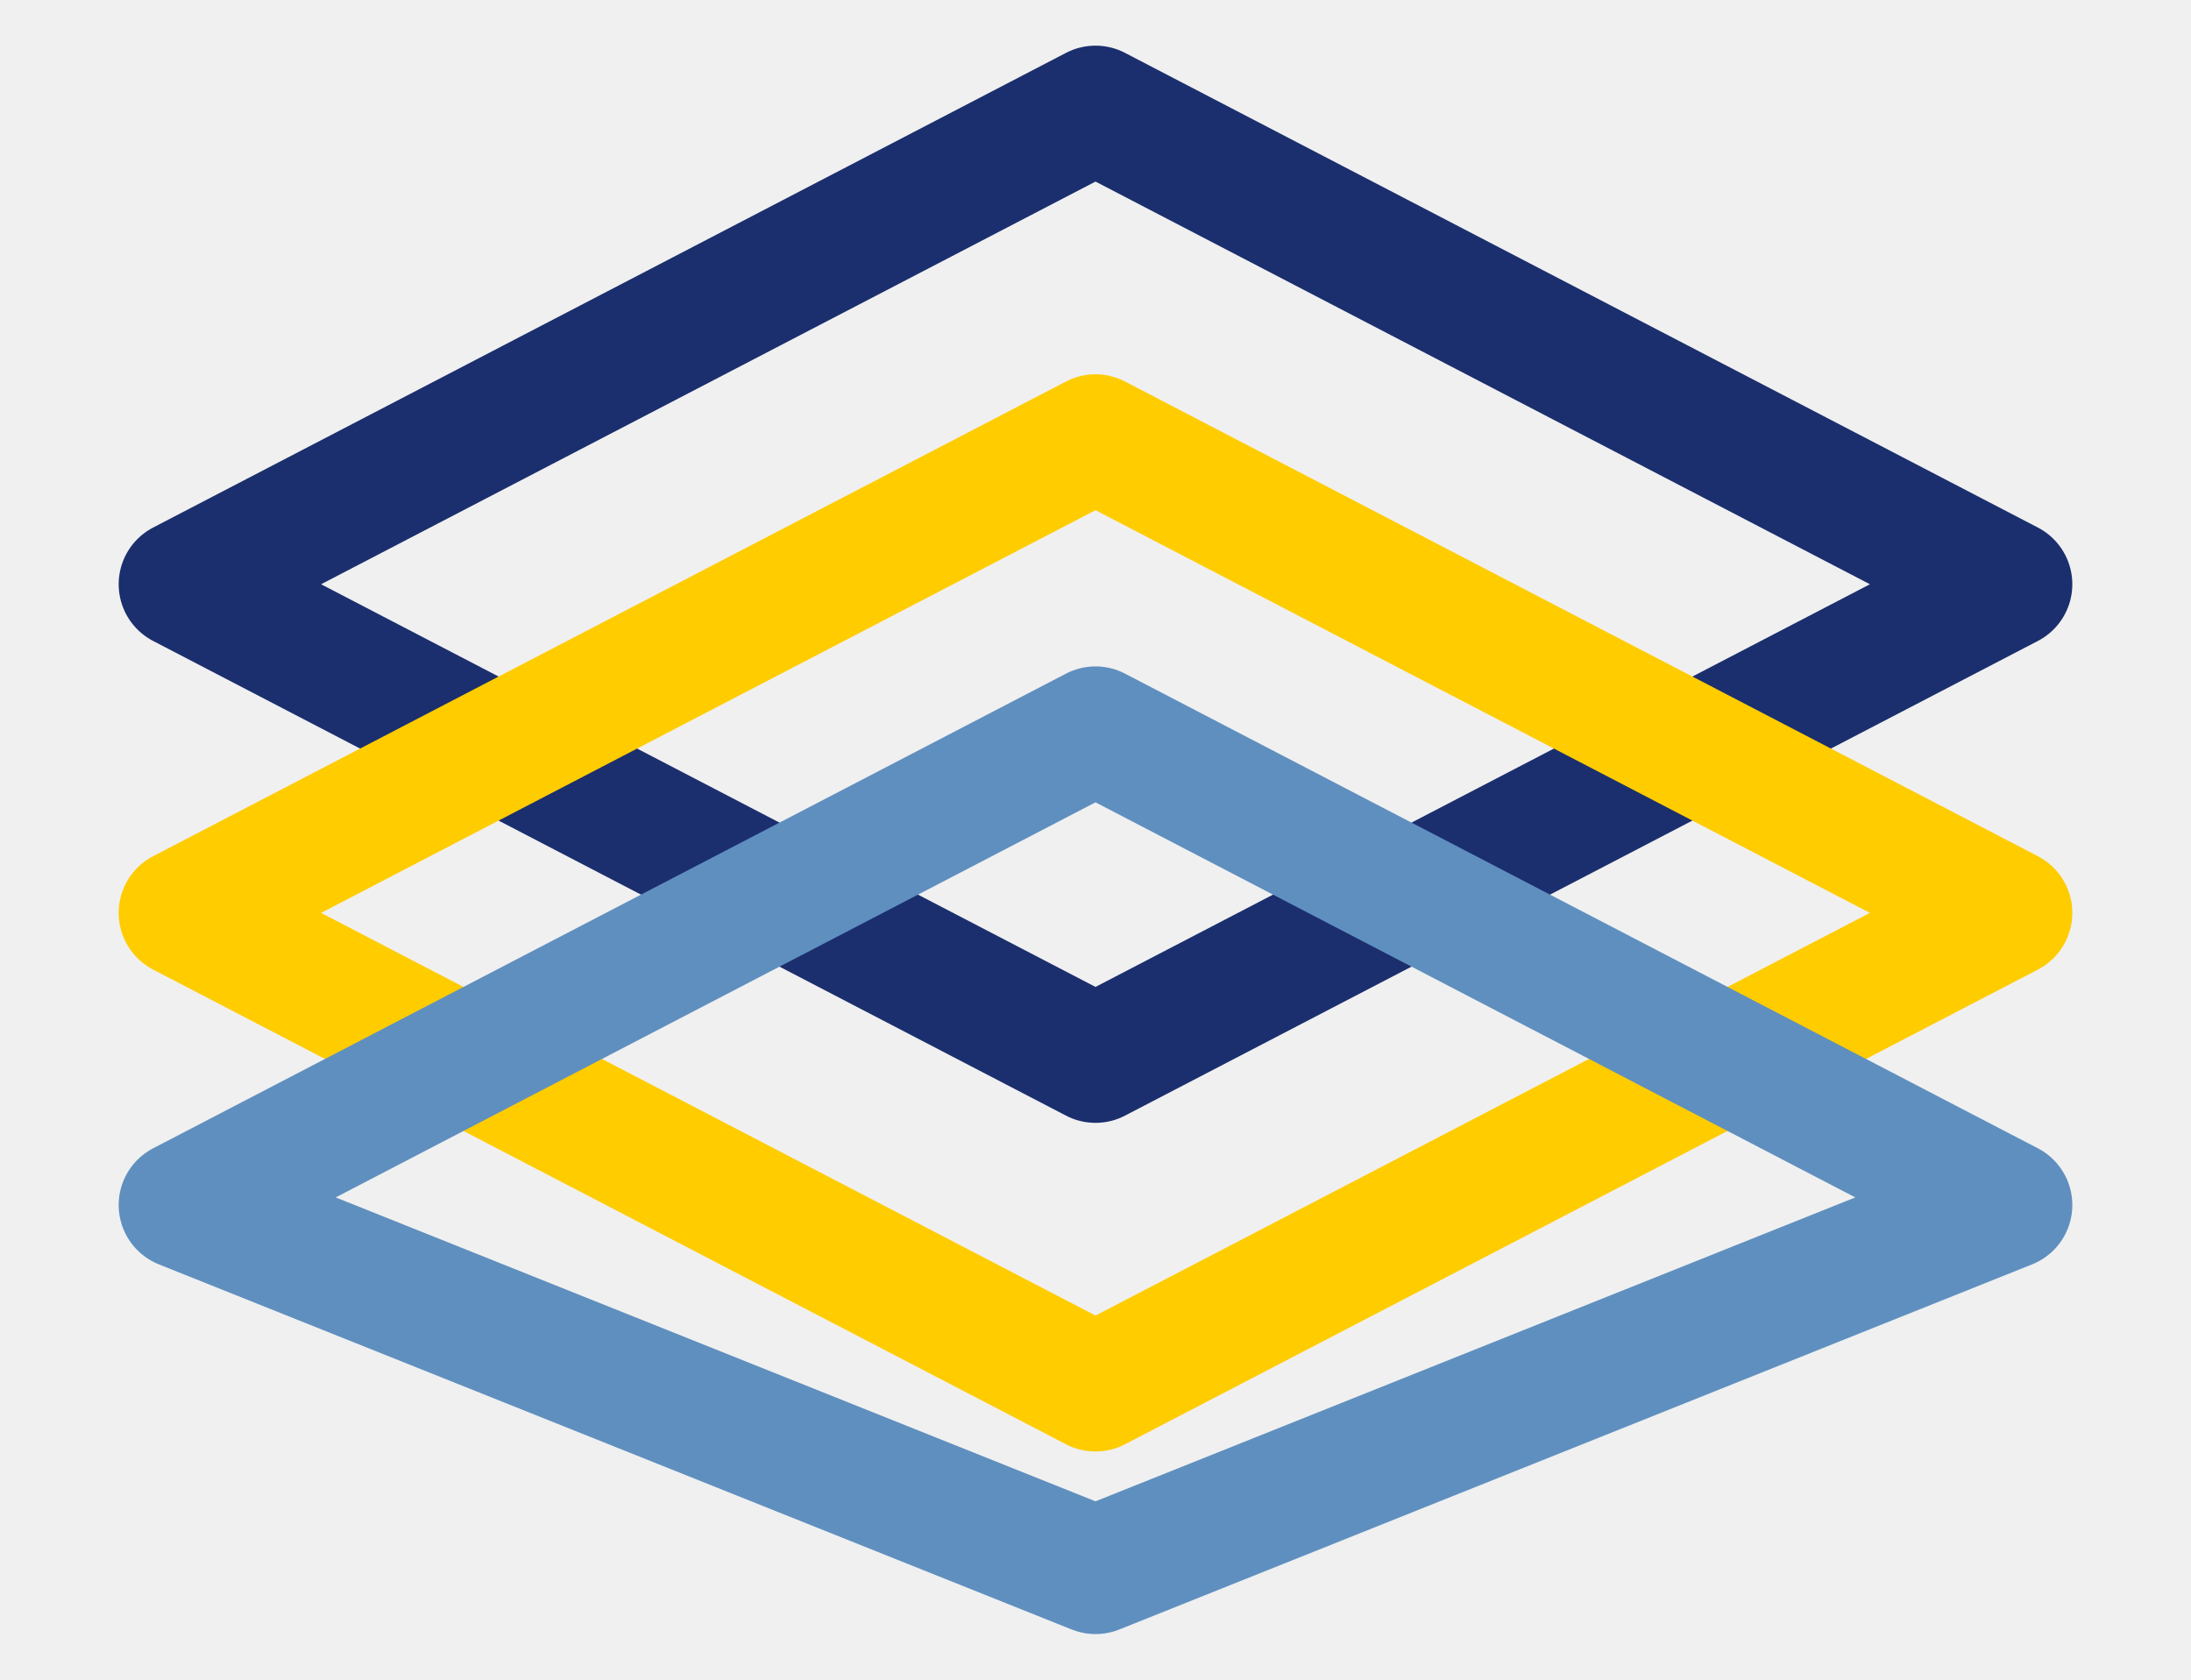
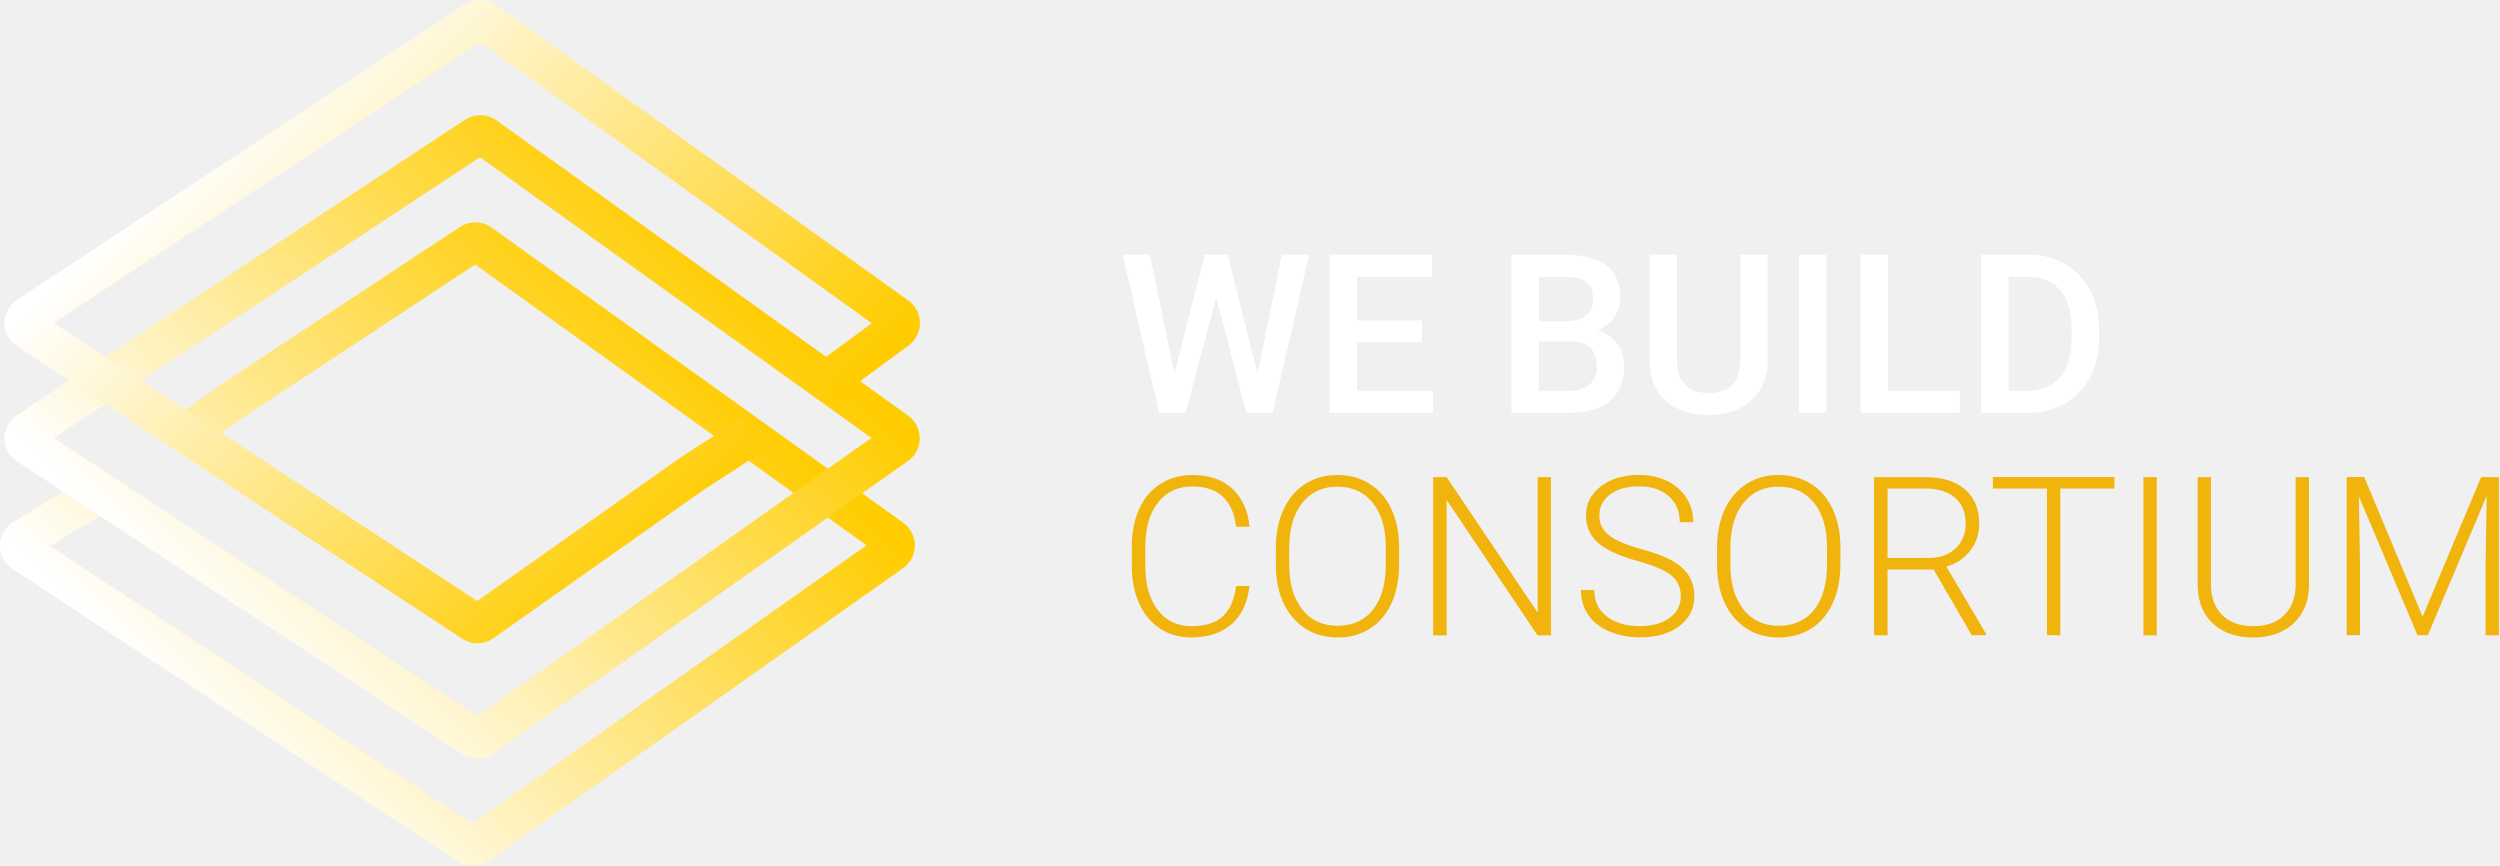
- <svg xmlns="http://www.w3.org/2000/svg" viewBox="0 0 120 92" role="img" aria-label="WE BUILD">
-   <g fill="none" stroke-width="7" stroke-linejoin="round">
-     <path d="M60 6 110 32 60 58 10 32Z" stroke="#1b2f6e" />
-     <path d="M60 24 110 50 60 76 10 50Z" stroke="#ffcc00" />
-     <path d="M60 40 110 66 60 86 10 66Z" stroke="#5f8fbf" />
-   </g>
+ <svg xmlns="http://www.w3.org/2000/svg" width="205" height="71" viewBox="0 0 205 71" fill="none">
+   <path d="M38.754 70.993C38.317 70.993 37.887 70.87 37.503 70.616L1.03 46.656C0.372 46.226 -0.013 45.497 0 44.709C0.013 43.92 0.424 43.21 1.095 42.8L7.055 39.178L8.749 41.959L4.111 44.78L38.734 67.528L71.058 44.715L38.962 21.694L20.924 33.582L15.993 37.015L14.13 34.344L19.094 30.885L37.724 18.606C38.506 18.091 39.548 18.111 40.31 18.658L74.067 42.871C74.667 43.301 75.018 43.998 75.018 44.735C75.018 45.471 74.653 46.161 74.054 46.591L40.063 70.577C39.666 70.857 39.209 71 38.747 71L38.754 70.993Z" fill="url(#paint0_linear_2733_32)" />
+   <path d="M39.153 62.199C38.717 62.199 38.287 62.075 37.902 61.821L1.396 37.836C0.752 37.413 0.367 36.703 0.367 35.934C0.367 35.165 0.752 34.455 1.39 34.032L38.13 9.818C38.912 9.304 39.954 9.323 40.71 9.87L74.467 34.084C75.066 34.514 75.418 35.211 75.418 35.947C75.418 36.683 75.053 37.38 74.454 37.803L40.462 61.789C40.065 62.069 39.609 62.212 39.147 62.212L39.153 62.199ZM4.426 35.927L39.133 58.727L71.457 35.914L39.361 12.893L4.419 35.921L4.426 35.927Z" fill="url(#paint1_linear_2733_32)" />
+   <path d="M39.153 52.754C38.717 52.754 38.287 52.63 37.902 52.376L1.396 28.39C0.752 27.967 0.367 27.257 0.367 26.488C0.367 25.72 0.752 25.009 1.39 24.586L38.13 0.373C38.912 -0.142 39.954 -0.123 40.716 0.425L74.486 24.645C75.079 25.068 75.431 25.759 75.437 26.482C75.437 27.211 75.092 27.902 74.506 28.332L68.467 32.761L66.539 30.136L71.49 26.501L39.355 3.454L4.413 26.482L39.127 49.282L55.771 37.536L60.748 34.312L62.52 37.048L57.595 40.24L40.462 52.33C40.065 52.61 39.609 52.747 39.147 52.747L39.153 52.754Z" fill="url(#paint2_linear_2733_32)" />
+   <path d="M103.12 30.644L105.113 20.886H107.348L104.357 33.856H102.201L99.732 24.391L97.211 33.856H95.049L92.059 20.886H94.293L96.306 30.631L98.781 20.886H100.67L103.12 30.644ZM116.604 28.065H111.276V32.051H117.503V33.849H109.022V20.879H117.438V22.697H111.276V26.28H116.604V28.058V28.065ZM123.933 33.856V20.886H128.375C129.841 20.886 130.955 21.179 131.724 21.765C132.492 22.352 132.87 23.231 132.87 24.391C132.87 24.983 132.707 25.517 132.388 25.993C132.069 26.469 131.6 26.833 130.981 27.101C131.685 27.289 132.219 27.648 132.603 28.175C132.988 28.697 133.183 29.328 133.183 30.064C133.183 31.283 132.792 32.214 132.01 32.872C131.235 33.524 130.115 33.849 128.662 33.849H123.933V33.856ZM126.187 28V32.051H128.688C129.392 32.051 129.945 31.875 130.343 31.524C130.74 31.172 130.942 30.683 130.942 30.064C130.942 28.716 130.252 28.026 128.877 28H126.187ZM126.187 26.345H128.395C129.099 26.345 129.639 26.189 130.037 25.876C130.434 25.557 130.636 25.107 130.636 24.521C130.636 23.883 130.454 23.413 130.082 23.133C129.717 22.847 129.151 22.703 128.382 22.703H126.193V26.345H126.187ZM144.954 20.886V29.55C144.954 30.924 144.511 32.019 143.625 32.827C142.746 33.628 141.573 34.032 140.108 34.032C138.642 34.032 137.443 33.634 136.57 32.846C135.698 32.051 135.261 30.95 135.261 29.543V20.886H137.508V29.563C137.508 30.429 137.73 31.094 138.166 31.55C138.609 32.006 139.254 32.234 140.108 32.234C141.84 32.234 142.707 31.322 142.707 29.491V20.886H144.948H144.954ZM149.768 33.856H147.527V20.886H149.768V33.856ZM154.817 32.051H160.706V33.849H152.563V20.879H154.817V32.045V32.051ZM162.458 33.856V20.886H166.288C167.435 20.886 168.451 21.14 169.337 21.655C170.229 22.163 170.913 22.892 171.402 23.83C171.891 24.768 172.132 25.843 172.132 27.055V27.706C172.132 28.938 171.884 30.019 171.389 30.95C170.9 31.882 170.203 32.599 169.298 33.107C168.392 33.608 167.357 33.862 166.191 33.862H162.458V33.856ZM164.712 22.703V32.058H166.184C167.363 32.058 168.269 31.686 168.901 30.95C169.539 30.208 169.858 29.146 169.871 27.765V27.042C169.871 25.635 169.565 24.56 168.953 23.817C168.34 23.075 167.454 22.703 166.288 22.703H164.712Z" fill="white" />
+   <path d="M102.456 48.05C102.306 49.418 101.818 50.461 100.984 51.184C100.157 51.907 99.056 52.272 97.681 52.272C96.717 52.272 95.87 52.031 95.128 51.548C94.392 51.066 93.825 50.389 93.421 49.51C93.017 48.624 92.815 47.614 92.809 46.48V44.8C92.809 43.647 93.01 42.624 93.414 41.738C93.818 40.846 94.398 40.162 95.154 39.679C95.916 39.191 96.789 38.95 97.772 38.95C99.16 38.95 100.254 39.328 101.056 40.083C101.863 40.833 102.332 41.868 102.463 43.191H101.362C101.088 40.989 99.89 39.888 97.772 39.888C96.6 39.888 95.655 40.324 94.958 41.204C94.261 42.083 93.916 43.295 93.916 44.845V46.428C93.916 47.926 94.255 49.119 94.932 50.011C95.616 50.904 96.535 51.346 97.694 51.346C98.854 51.346 99.701 51.073 100.287 50.526C100.867 49.972 101.225 49.151 101.362 48.05H102.463H102.456ZM114.729 46.311C114.729 47.503 114.521 48.552 114.104 49.457C113.693 50.363 113.107 51.053 112.338 51.542C111.57 52.031 110.69 52.272 109.687 52.272C108.176 52.272 106.951 51.731 106.019 50.65C105.088 49.562 104.619 48.102 104.619 46.259V44.923C104.619 43.744 104.827 42.696 105.244 41.79C105.668 40.878 106.261 40.175 107.023 39.686C107.791 39.191 108.671 38.95 109.667 38.95C110.664 38.95 111.544 39.191 112.306 39.673C113.074 40.155 113.661 40.833 114.078 41.712C114.495 42.591 114.709 43.608 114.729 44.767V46.318V46.311ZM113.635 44.904C113.635 43.34 113.283 42.122 112.573 41.236C111.869 40.35 110.899 39.907 109.667 39.907C108.436 39.907 107.498 40.35 106.782 41.243C106.072 42.129 105.713 43.367 105.713 44.956V46.311C105.713 47.848 106.072 49.066 106.782 49.972C107.492 50.871 108.462 51.314 109.687 51.314C110.912 51.314 111.895 50.871 112.592 49.985C113.289 49.093 113.635 47.855 113.635 46.272V44.897V44.904ZM127.171 52.096H126.077L118.625 40.995V52.096H117.517V39.126H118.625L126.09 50.233V39.126H127.178V52.096H127.171ZM137.829 48.904C137.829 48.187 137.574 47.62 137.073 47.203C136.565 46.78 135.646 46.383 134.304 46.011C132.962 45.633 131.985 45.217 131.366 44.774C130.487 44.142 130.051 43.321 130.051 42.298C130.051 41.276 130.454 40.5 131.269 39.882C132.089 39.256 133.132 38.943 134.402 38.943C135.262 38.943 136.031 39.113 136.708 39.445C137.392 39.777 137.92 40.24 138.291 40.833C138.662 41.425 138.851 42.09 138.851 42.819H137.744C137.744 41.933 137.444 41.223 136.838 40.689C136.233 40.148 135.418 39.882 134.396 39.882C133.373 39.882 132.617 40.103 132.024 40.552C131.438 40.989 131.145 41.569 131.145 42.279C131.145 42.937 131.412 43.477 131.94 43.888C132.467 44.305 133.314 44.669 134.48 44.995C135.646 45.308 136.526 45.64 137.125 45.985C137.724 46.324 138.174 46.728 138.48 47.203C138.786 47.679 138.936 48.239 138.936 48.884C138.936 49.907 138.526 50.728 137.705 51.34C136.89 51.959 135.816 52.265 134.48 52.265C133.568 52.265 132.728 52.102 131.959 51.776C131.197 51.451 130.624 50.995 130.22 50.402C129.829 49.816 129.634 49.138 129.634 48.383H130.728C130.728 49.294 131.067 50.018 131.751 50.545C132.435 51.073 133.34 51.34 134.474 51.34C135.483 51.34 136.291 51.118 136.904 50.669C137.516 50.226 137.822 49.633 137.822 48.897L137.829 48.904ZM150.909 46.311C150.909 47.503 150.701 48.552 150.284 49.457C149.873 50.363 149.287 51.053 148.518 51.542C147.75 52.031 146.87 52.272 145.867 52.272C144.356 52.272 143.131 51.731 142.2 50.65C141.268 49.562 140.799 48.102 140.799 46.259V44.923C140.799 43.744 141.007 42.696 141.424 41.79C141.848 40.878 142.441 40.175 143.209 39.686C143.978 39.191 144.857 38.95 145.854 38.95C146.851 38.95 147.73 39.191 148.492 39.673C149.261 40.155 149.847 40.833 150.264 41.712C150.681 42.591 150.896 43.608 150.916 44.767V46.318L150.909 46.311ZM149.815 44.904C149.815 43.34 149.463 42.122 148.753 41.236C148.049 40.35 147.079 39.907 145.848 39.907C144.616 39.907 143.678 40.35 142.962 41.243C142.252 42.129 141.893 43.367 141.893 44.956V46.311C141.893 47.848 142.252 49.066 142.962 49.972C143.672 50.871 144.642 51.314 145.867 51.314C147.092 51.314 148.075 50.871 148.772 49.985C149.469 49.093 149.815 47.855 149.815 46.272V44.897V44.904ZM158.544 46.695H154.779V52.096H153.671V39.126H157.886C159.267 39.126 160.348 39.458 161.13 40.129C161.905 40.8 162.296 41.738 162.296 42.943C162.296 43.777 162.055 44.507 161.566 45.145C161.078 45.783 160.426 46.22 159.606 46.461L162.85 51.972V52.089H161.684L158.55 46.689L158.544 46.695ZM154.779 45.757H158.133C159.052 45.757 159.795 45.497 160.348 44.976C160.902 44.455 161.189 43.777 161.189 42.943C161.189 42.031 160.895 41.321 160.316 40.813C159.736 40.311 158.915 40.057 157.866 40.057H154.779V45.757ZM173.39 40.057H168.947V52.089H167.853V40.057H163.416V39.119H173.39V40.057ZM176.855 52.096H175.761V39.126H176.855V52.096ZM189.337 39.126V47.979C189.337 48.852 189.141 49.614 188.757 50.259C188.379 50.904 187.838 51.405 187.148 51.757C186.457 52.102 185.669 52.272 184.77 52.272C183.402 52.272 182.308 51.9 181.487 51.158C180.666 50.408 180.243 49.379 180.21 48.057V39.126H181.298V47.901C181.298 48.995 181.611 49.842 182.236 50.448C182.861 51.047 183.708 51.346 184.777 51.346C185.845 51.346 186.692 51.047 187.304 50.441C187.93 49.835 188.242 48.995 188.242 47.913V39.132H189.35L189.337 39.126ZM193.871 39.126L198.652 50.571L203.453 39.126H204.912V52.096H203.818V46.448L203.909 40.657L199.082 52.089H198.235L193.428 40.696L193.519 46.402V52.083H192.424V39.113H193.877L193.871 39.126Z" fill="#F1B40D" />
+   <defs>
+     <linearGradient id="paint0_linear_2733_32" x1="55.691" y1="26.553" x2="19.289" y2="62.955" gradientUnits="userSpaceOnUse">
+       <stop stop-color="#FFCC00" />
+       <stop offset="1" stop-color="white" />
+     </linearGradient>
+     <linearGradient id="paint1_linear_2733_32" x1="56.084" y1="17.746" x2="19.675" y2="54.148" gradientUnits="userSpaceOnUse">
+       <stop stop-color="#FFCC00" />
+       <stop offset="1" stop-color="white" />
+     </linearGradient>
+     <linearGradient id="paint2_linear_2733_32" x1="56.084" y1="44.669" x2="19.682" y2="8.268" gradientUnits="userSpaceOnUse">
+       <stop stop-color="#FFCC00" />
+       <stop offset="1" stop-color="white" />
+     </linearGradient>
+   </defs>
</svg>
